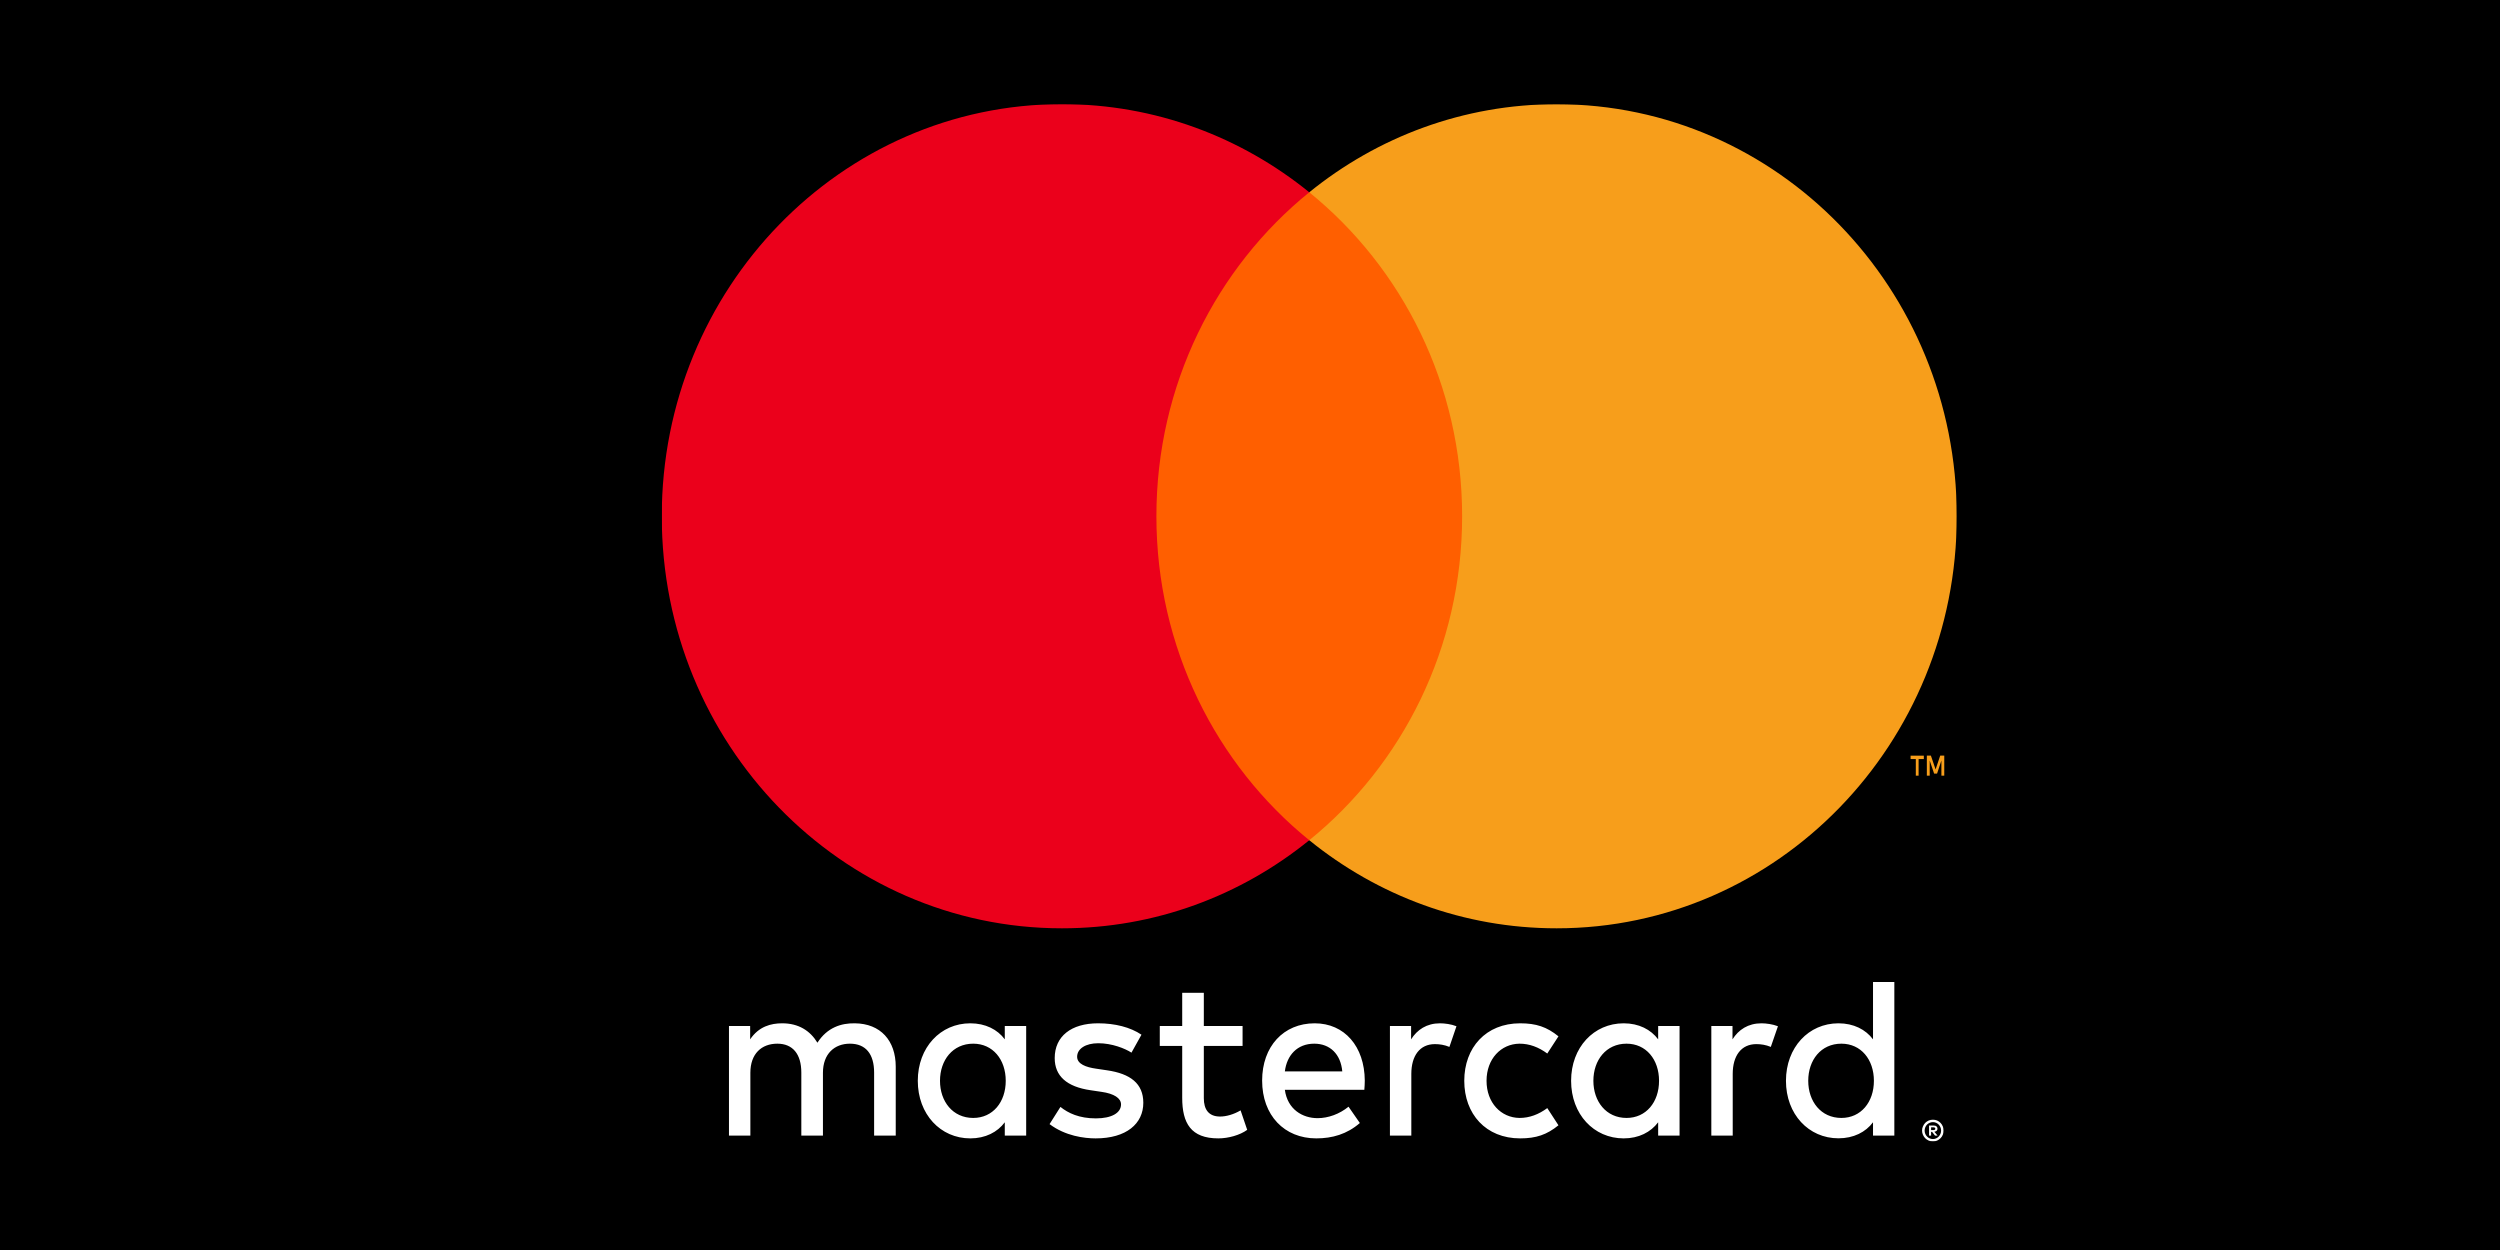
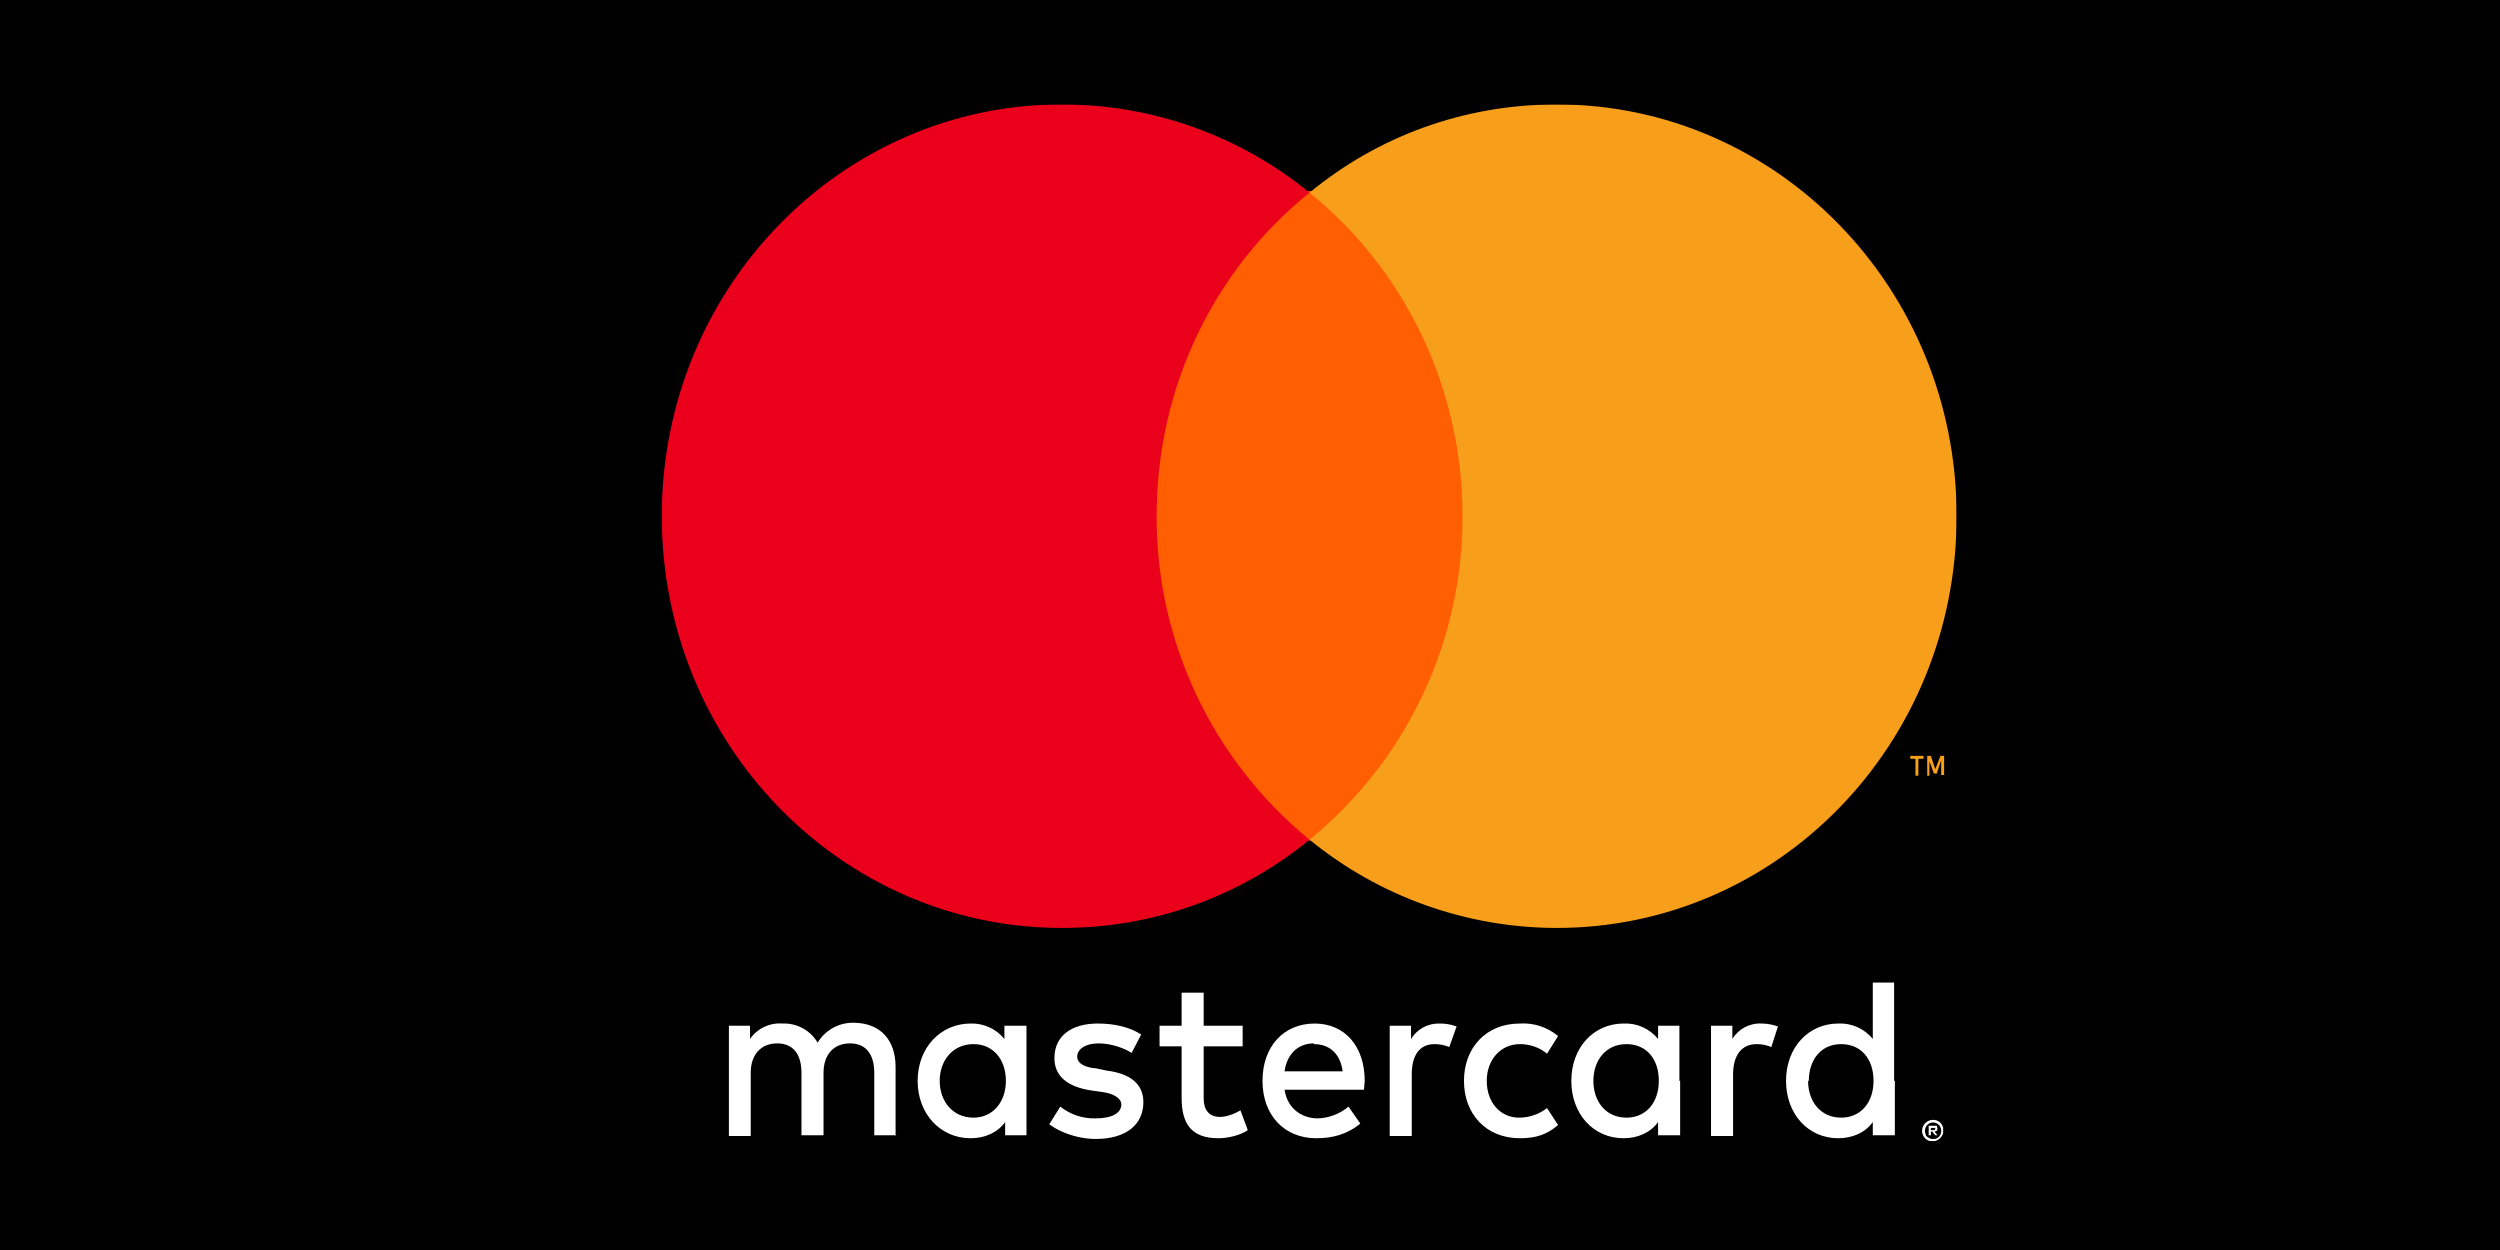
- <svg xmlns="http://www.w3.org/2000/svg" width="34" height="17" viewBox="0 0 34 17" fill="none">
-   <rect width="34" height="17" fill="black" />
-   <mask id="mask0_72_656" style="mask-type:luminance" maskUnits="userSpaceOnUse" x="9" y="13" width="18" height="3">
-     <path fill-rule="evenodd" clip-rule="evenodd" d="M9.912 15.524H26.434V13.355H9.912V15.524Z" fill="white" />
+ <svg xmlns="http://www.w3.org/2000/svg" width="34" height="17" fill="none">
+   <path fill="#000" d="M0 0h34v17H0z" />
+   <mask id="a" width="18" height="3" x="9" y="13" maskUnits="userSpaceOnUse" style="mask-type:luminance">
+     <path fill="#fff" fill-rule="evenodd" d="M9.91 15.52h16.52v-2.16H9.91v2.16Z" clip-rule="evenodd" />
  </mask>
-   <g mask="url(#mask0_72_656)">
-     <path fill-rule="evenodd" clip-rule="evenodd" d="M24.592 14.699C24.592 14.418 24.764 14.194 25.043 14.194C25.309 14.194 25.485 14.409 25.485 14.699C25.485 14.989 25.309 15.204 25.043 15.204C24.764 15.204 24.592 14.979 24.592 14.699ZM25.763 14.699V13.355H25.473V14.135C25.373 14.001 25.209 13.917 25.003 13.917C24.598 13.917 24.289 14.244 24.289 14.699C24.289 15.154 24.598 15.481 25.003 15.481C25.209 15.481 25.373 15.397 25.473 15.263V15.444H25.763V14.699ZM21.67 14.699C21.67 14.418 21.843 14.194 22.121 14.194C22.387 14.194 22.563 14.409 22.563 14.699C22.563 14.989 22.387 15.204 22.121 15.204C21.843 15.204 21.67 14.979 21.67 14.699ZM22.842 14.699V13.954H22.551V14.135C22.451 14.001 22.288 13.917 22.082 13.917C21.676 13.917 21.367 14.244 21.367 14.699C21.367 15.154 21.676 15.482 22.082 15.482C22.288 15.482 22.451 15.397 22.551 15.263V15.444H22.842V14.699ZM26.263 15.332V15.369H26.296C26.303 15.369 26.309 15.367 26.314 15.364C26.318 15.361 26.32 15.357 26.32 15.351C26.32 15.344 26.318 15.34 26.314 15.337C26.309 15.334 26.303 15.332 26.296 15.332H26.263ZM26.296 15.307C26.313 15.307 26.326 15.31 26.336 15.319C26.345 15.326 26.35 15.337 26.35 15.351C26.35 15.362 26.346 15.371 26.338 15.379C26.331 15.386 26.32 15.39 26.307 15.392L26.351 15.444H26.316L26.276 15.393H26.263V15.444H26.235V15.307H26.296ZM26.288 15.491C26.303 15.491 26.318 15.488 26.331 15.482C26.344 15.476 26.356 15.468 26.366 15.457C26.376 15.447 26.384 15.435 26.39 15.421C26.396 15.407 26.399 15.392 26.399 15.376C26.399 15.36 26.396 15.345 26.39 15.331C26.384 15.317 26.376 15.305 26.366 15.294C26.356 15.284 26.344 15.276 26.331 15.27C26.318 15.264 26.303 15.261 26.288 15.261C26.272 15.261 26.257 15.264 26.244 15.27C26.23 15.276 26.218 15.284 26.208 15.294C26.198 15.305 26.19 15.317 26.184 15.331C26.178 15.345 26.175 15.36 26.175 15.376C26.175 15.392 26.178 15.407 26.184 15.421C26.19 15.435 26.198 15.447 26.208 15.457C26.218 15.468 26.23 15.476 26.244 15.482C26.257 15.488 26.272 15.491 26.288 15.491ZM26.288 15.228C26.308 15.228 26.327 15.232 26.345 15.239C26.362 15.247 26.378 15.258 26.391 15.271C26.404 15.285 26.415 15.3 26.422 15.319C26.43 15.336 26.434 15.355 26.434 15.376C26.434 15.396 26.43 15.415 26.422 15.433C26.415 15.451 26.404 15.467 26.391 15.48C26.378 15.493 26.362 15.504 26.345 15.512C26.327 15.52 26.308 15.524 26.288 15.524C26.267 15.524 26.248 15.52 26.23 15.512C26.212 15.504 26.196 15.493 26.183 15.48C26.17 15.467 26.16 15.451 26.152 15.433C26.144 15.415 26.14 15.396 26.14 15.376C26.14 15.355 26.144 15.336 26.152 15.319C26.16 15.3 26.17 15.285 26.183 15.271C26.196 15.258 26.212 15.247 26.23 15.239C26.248 15.232 26.267 15.228 26.288 15.228ZM23.956 13.917C23.774 13.917 23.644 14.004 23.562 14.135V13.954H23.274V15.444H23.565V14.605C23.565 14.359 23.68 14.2 23.886 14.2C23.95 14.2 24.016 14.21 24.083 14.238L24.18 13.957C24.11 13.929 24.019 13.917 23.956 13.917ZM12.784 14.699C12.784 14.418 12.957 14.194 13.236 14.194C13.502 14.194 13.678 14.409 13.678 14.699C13.678 14.989 13.502 15.204 13.236 15.204C12.957 15.204 12.784 14.979 12.784 14.699ZM13.956 14.699V13.954H13.665V14.135C13.566 14.001 13.402 13.917 13.196 13.917C12.791 13.917 12.482 14.244 12.482 14.699C12.482 15.154 12.791 15.482 13.196 15.482C13.402 15.482 13.566 15.397 13.665 15.263V15.444H13.956V14.699ZM17.874 14.194C18.089 14.194 18.234 14.337 18.255 14.571H17.474C17.501 14.353 17.641 14.194 17.874 14.194ZM17.88 13.917C17.456 13.917 17.165 14.231 17.165 14.696C17.165 15.17 17.468 15.482 17.901 15.482C18.119 15.482 18.319 15.425 18.494 15.273L18.34 15.051C18.218 15.151 18.064 15.207 17.919 15.207C17.716 15.207 17.51 15.089 17.474 14.821H18.555C18.558 14.78 18.561 14.739 18.561 14.696C18.558 14.231 18.285 13.917 17.88 13.917ZM19.914 14.699C19.914 15.151 20.208 15.482 20.674 15.482C20.892 15.482 21.037 15.432 21.195 15.304L21.043 15.07C20.925 15.157 20.801 15.204 20.665 15.204C20.414 15.201 20.217 14.998 20.217 14.699C20.217 14.4 20.414 14.197 20.665 14.194C20.801 14.194 20.925 14.241 21.043 14.328L21.195 14.094C21.037 13.966 20.892 13.917 20.674 13.917C20.208 13.917 19.914 14.247 19.914 14.699ZM15.524 14.072C15.373 13.97 15.164 13.917 14.934 13.917C14.568 13.917 14.344 14.094 14.344 14.39C14.344 14.633 14.507 14.78 14.831 14.827L14.979 14.849C15.152 14.873 15.246 14.936 15.246 15.02C15.246 15.135 15.119 15.21 14.904 15.21C14.677 15.21 14.528 15.139 14.422 15.054L14.274 15.288C14.489 15.45 14.746 15.482 14.901 15.482C15.319 15.482 15.549 15.282 15.549 14.998C15.549 14.736 15.373 14.602 15.055 14.556L14.907 14.534C14.771 14.515 14.649 14.471 14.649 14.372C14.649 14.263 14.764 14.188 14.937 14.188C15.122 14.188 15.3 14.259 15.388 14.316L15.524 14.072ZM19.584 13.917C19.403 13.917 19.273 14.004 19.191 14.135V13.954H18.903V15.444H19.194V14.605C19.194 14.359 19.309 14.2 19.515 14.2C19.578 14.2 19.645 14.21 19.712 14.238L19.808 13.957C19.739 13.929 19.648 13.917 19.584 13.917ZM16.899 13.954H16.372V13.502H16.078V13.954H15.773V14.225H16.078V14.93C16.078 15.276 16.197 15.482 16.569 15.482C16.705 15.482 16.863 15.438 16.962 15.366L16.872 15.101C16.778 15.157 16.675 15.185 16.593 15.185C16.436 15.185 16.372 15.086 16.372 14.936V14.225H16.899V13.954ZM12.182 15.444V14.506C12.182 14.153 11.976 13.92 11.625 13.917C11.441 13.914 11.25 13.973 11.117 14.181C11.017 14.016 10.859 13.917 10.638 13.917C10.484 13.917 10.32 13.96 10.202 14.135V13.954H9.912V15.444H10.205V14.59C10.205 14.331 10.357 14.194 10.572 14.194C10.78 14.194 10.898 14.334 10.898 14.587V15.444H11.192V14.59C11.192 14.331 11.35 14.194 11.559 14.194C11.774 14.194 11.888 14.334 11.888 14.587V15.444H12.182Z" fill="white" />
+   <g mask="url(#a)">
+     <path fill="#fff" fill-rule="evenodd" d="M24.6 14.7c0-.28.16-.5.44-.5.27 0 .44.2.44.5 0 .29-.17.5-.44.5-.28 0-.45-.22-.45-.5Zm1.16 0v-1.34h-.29v.77a.57.57 0 0 0-.47-.21c-.4 0-.71.32-.71.78 0 .45.3.78.71.78.2 0 .37-.08.47-.22v.18h.3v-.74Zm-4.09 0c0-.28.17-.5.45-.5.27 0 .44.2.44.5 0 .29-.17.5-.44.5-.28 0-.45-.22-.45-.5Zm1.17 0v-.75h-.29v.18a.57.57 0 0 0-.47-.21c-.4 0-.71.32-.71.78 0 .45.3.78.71.78.2 0 .37-.08.47-.22v.18h.3v-.74Zm3.42.63v.04h.05l.01-.02v-.01h-.06Zm.04-.02h.04l.01.04-.01.03-.03.01.04.05h-.03l-.04-.05h-.02v.05h-.03v-.13h.07Zm-.01.18a.1.1 0 0 0 .08-.03.12.12 0 0 0 .02-.13.11.11 0 0 0-.2 0 .12.12 0 0 0 0 .1s0 .02.02.03l.03.02a.1.1 0 0 0 .05.01Zm0-.26a.14.14 0 0 1 .1.04.15.15 0 0 1 .03.16.15.15 0 0 1-.08.08.14.14 0 0 1-.16-.03.15.15 0 0 1-.04-.1.15.15 0 0 1 .15-.15Zm-2.33-1.31a.44.44 0 0 0-.4.21v-.18h-.29v1.5h.3v-.84c0-.25.11-.41.32-.41a.5.5 0 0 1 .2.04l.09-.28a.66.66 0 0 0-.22-.04Zm-11.18.78c0-.28.18-.5.46-.5.26 0 .44.2.44.5 0 .29-.18.5-.44.5-.28 0-.46-.22-.46-.5Zm1.18 0v-.75h-.3v.18a.57.57 0 0 0-.46-.21c-.4 0-.72.32-.72.78 0 .45.31.78.72.78.2 0 .37-.08.47-.22v.18h.29v-.74Zm3.91-.5c.22 0 .36.14.39.37h-.79c.03-.22.17-.38.4-.38Zm.01-.28c-.42 0-.71.31-.71.78 0 .47.3.78.73.78.22 0 .42-.05.6-.2l-.16-.23a.68.68 0 0 1-.42.16c-.2 0-.41-.12-.45-.39h1.08l.01-.12c0-.47-.27-.78-.68-.78Zm2.03.78c0 .45.3.78.76.78.22 0 .37-.05.52-.18l-.15-.23a.62.62 0 0 1-.38.13c-.25 0-.44-.2-.44-.5s.2-.5.45-.5c.13 0 .26.04.37.13l.15-.24a.74.74 0 0 0-.52-.17c-.46 0-.76.33-.76.78Zm-4.39-.63c-.15-.1-.36-.15-.59-.15-.36 0-.59.17-.59.47 0 .24.17.39.5.44l.14.02c.17.02.27.09.27.17 0 .12-.13.19-.35.19a.74.74 0 0 1-.48-.16l-.15.24c.22.16.48.2.63.2.42 0 .65-.2.65-.5 0-.25-.18-.39-.5-.43l-.14-.03c-.14-.01-.26-.06-.26-.16s.11-.18.29-.18.36.07.45.13l.13-.25Zm4.06-.15a.44.44 0 0 0-.39.21v-.18h-.29v1.5h.3v-.84c0-.25.1-.41.31-.41a.5.5 0 0 1 .2.04l.1-.28a.65.65 0 0 0-.23-.04Zm-2.68.03h-.53v-.45h-.3v.45h-.3v.28h.3v.7c0 .35.13.55.5.55.13 0 .3-.04.4-.11l-.1-.27c-.1.06-.2.09-.28.09-.15 0-.22-.1-.22-.25v-.71h.53v-.28Zm-4.72 1.5v-.94c0-.36-.2-.59-.55-.6a.56.56 0 0 0-.51.27.53.53 0 0 0-.48-.26.49.49 0 0 0-.44.21v-.18h-.29v1.5h.3v-.86c0-.26.15-.4.36-.4s.33.14.33.4v.85h.3v-.85c0-.26.15-.4.36-.4s.33.14.33.4v.85h.3Z" clip-rule="evenodd" />
  </g>
-   <mask id="mask1_72_656" style="mask-type:luminance" maskUnits="userSpaceOnUse" x="9" y="1" width="18" height="15">
-     <path fill-rule="evenodd" clip-rule="evenodd" d="M9 15.524H26.612V1.417H9V15.524Z" fill="white" />
+   <mask id="b" width="18" height="15" x="9" y="1" maskUnits="userSpaceOnUse" style="mask-type:luminance">
+     <path fill="#fff" fill-rule="evenodd" d="M9 15.52h17.61V1.42H9v14.1Z" clip-rule="evenodd" />
  </mask>
-   <g mask="url(#mask1_72_656)">
-     <path fill-rule="evenodd" clip-rule="evenodd" d="M15.187 11.427H20.426V2.615H15.187V11.427Z" fill="#FF5F00" />
-     <path fill-rule="evenodd" clip-rule="evenodd" d="M15.727 7.021C15.727 5.233 16.54 3.641 17.806 2.615C16.88 1.864 15.712 1.416 14.442 1.416C11.437 1.416 9 3.926 9 7.021C9 10.116 11.437 12.625 14.442 12.625C15.712 12.625 16.88 12.178 17.806 11.427C16.54 10.401 15.727 8.809 15.727 7.021Z" fill="#EB001B" />
-     <path fill-rule="evenodd" clip-rule="evenodd" d="M26.442 10.549V10.276H26.387L26.324 10.464L26.26 10.276H26.205V10.549H26.244V10.343L26.304 10.521H26.344L26.403 10.343V10.549H26.442ZM26.093 10.549V10.323H26.164V10.277H25.984V10.323H26.055V10.549H26.093Z" fill="#F79E1B" />
-     <path fill-rule="evenodd" clip-rule="evenodd" d="M26.612 7.021C26.612 10.116 24.175 12.625 21.17 12.625C19.9 12.625 18.732 12.178 17.806 11.427C19.072 10.401 19.885 8.809 19.885 7.021C19.885 5.233 19.072 3.641 17.806 2.615C18.732 1.864 19.9 1.417 21.17 1.417C24.175 1.417 26.612 3.926 26.612 7.021Z" fill="#F79E1B" />
+   <g fill-rule="evenodd" clip-rule="evenodd" mask="url(#b)">
+     <path fill="#FF5F00" d="M15.19 11.43h5.24V2.6h-5.24v8.82Z" />
+     <path fill="#EB001B" d="M15.73 7.02c0-1.79.81-3.38 2.08-4.4a5.32 5.32 0 0 0-3.37-1.2c-3 0-5.44 2.5-5.44 5.6 0 3.1 2.44 5.6 5.44 5.6 1.27 0 2.44-.44 3.37-1.2a5.66 5.66 0 0 1-2.08-4.4Z" />
+     <path fill="#F79E1B" d="M26.44 10.55v-.27h-.05l-.07.18-.06-.18h-.05v.27h.03v-.2l.06.17h.04l.06-.18v.2h.04Zm-.35 0v-.23h.07v-.04h-.18v.04h.07v.23h.04ZM26.61 7.02c0 3.1-2.43 5.6-5.44 5.6a5.32 5.32 0 0 1-3.36-1.2 5.66 5.66 0 0 0 2.08-4.4c0-1.79-.82-3.38-2.08-4.4.92-.76 2.09-1.2 3.36-1.2 3 0 5.44 2.5 5.44 5.6Z" />
  </g>
</svg>
